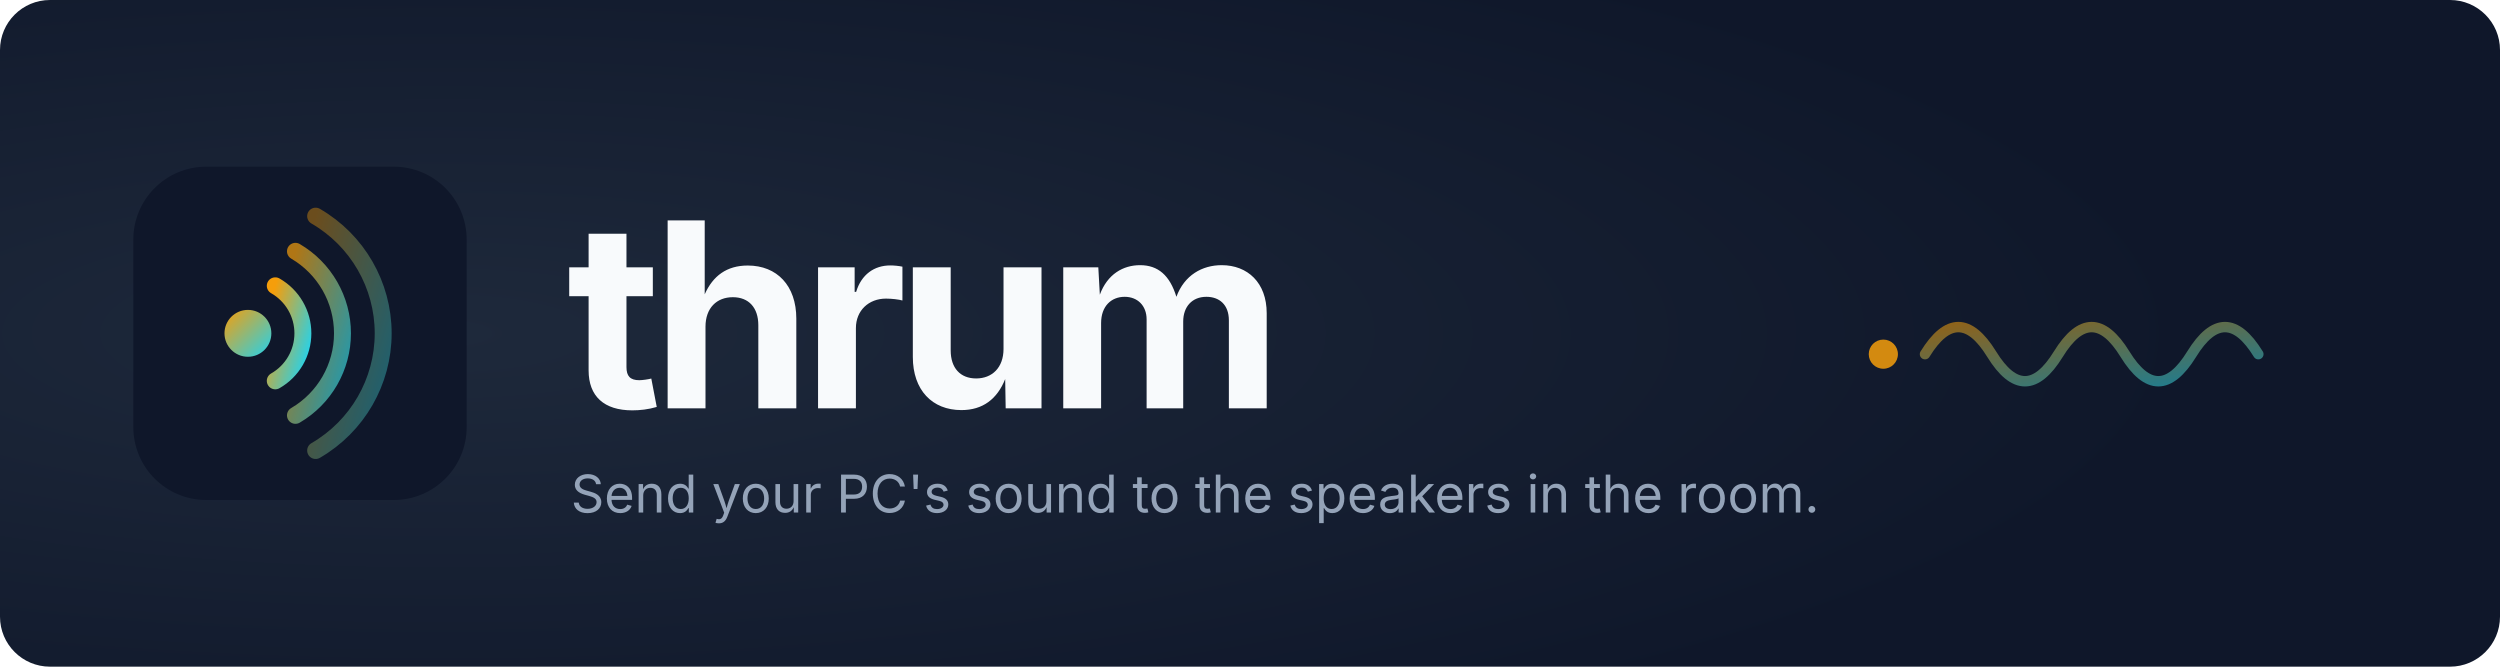
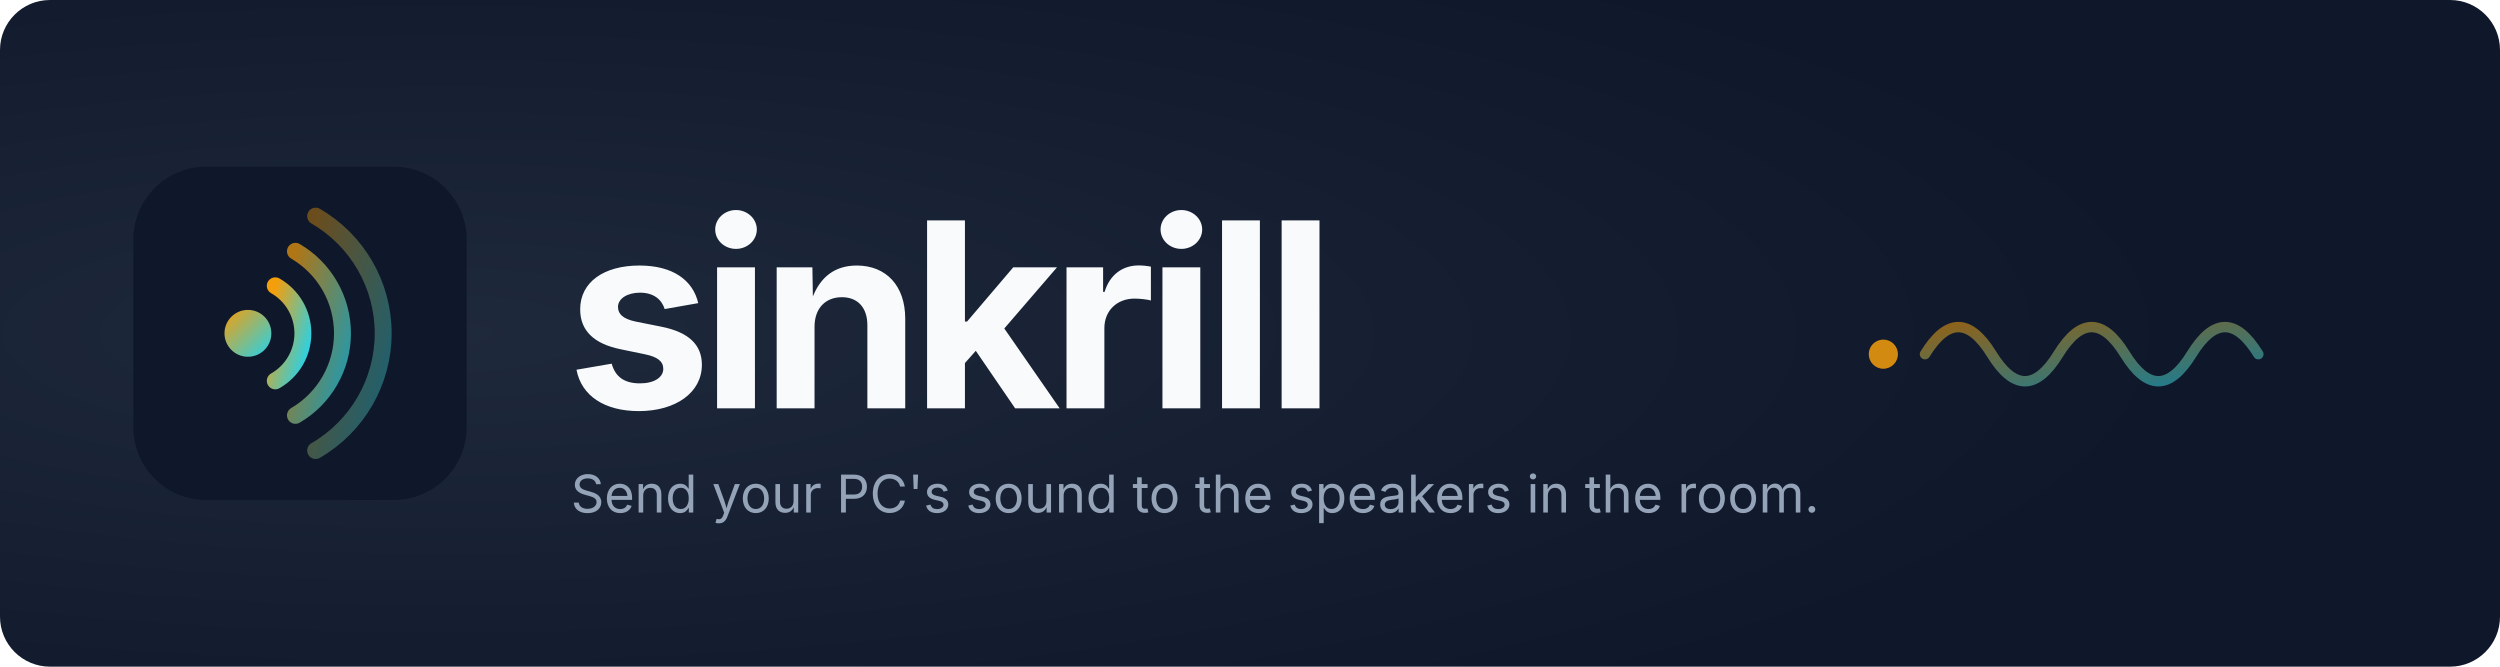
- <svg xmlns="http://www.w3.org/2000/svg" viewBox="0 0 1200 320" role="img" aria-label="Thrum — send your PC's sound to the speakers in the room">
+ <svg xmlns="http://www.w3.org/2000/svg" viewBox="0 0 1200 320" role="img" aria-label="Sinkrill — send your PC's sound to the speakers in the room">
  <defs>
    <linearGradient id="hum" x1="0" y1="0" x2="1" y2="1">
      <stop offset="0" stop-color="#F59E0B" />
      <stop offset="1" stop-color="#22D3EE" />
    </linearGradient>
    <radialGradient id="glow" cx="0.18" cy="0.5" r="0.7">
      <stop offset="0" stop-color="#1E293B" />
      <stop offset="1" stop-color="#0F172A" />
    </radialGradient>
  </defs>
  <rect width="1200" height="320" rx="24" fill="url(#glow)" />
  <g transform="translate(64, 80) scale(0.3125)">
    <rect width="512" height="512" rx="112" fill="#0F172A" />
    <circle cx="176" cy="256" r="36" fill="url(#hum)" />
    <path d="M 218 183 A 84 84 0 0 1 218 329" fill="none" stroke="url(#hum)" stroke-width="26" stroke-linecap="round" />
    <path d="M 249 130 A 146 146 0 0 1 249 382" fill="none" stroke="url(#hum)" stroke-width="26" stroke-linecap="round" opacity="0.7" />
    <path d="M 280 76 A 208 208 0 0 1 280 436" fill="none" stroke="url(#hum)" stroke-width="26" stroke-linecap="round" opacity="0.4" />
  </g>
-   <text x="272" y="196" font-family="Inter, 'Segoe UI', system-ui, sans-serif" font-size="124" font-weight="700" letter-spacing="-5" fill="#F8FAFC">thrum</text>
+   <text x="272" y="196" font-family="Inter, 'Segoe UI', system-ui, sans-serif" font-size="124" font-weight="700" letter-spacing="-5" fill="#F8FAFC">sinkrill</text>
  <text x="274" y="246" font-family="Inter, 'Segoe UI', system-ui, sans-serif" font-size="25" fill="#94A3B8">Send your PC's sound to the speakers in the room.</text>
  <circle cx="904" cy="170" r="7" fill="#F59E0B" opacity="0.85" />
  <path d="M 924 170 q 16 -26 32 0 t 32 0 t 32 0 t 32 0 t 32 0" fill="none" stroke="url(#hum)" stroke-width="5" stroke-linecap="round" opacity="0.55" />
</svg>
